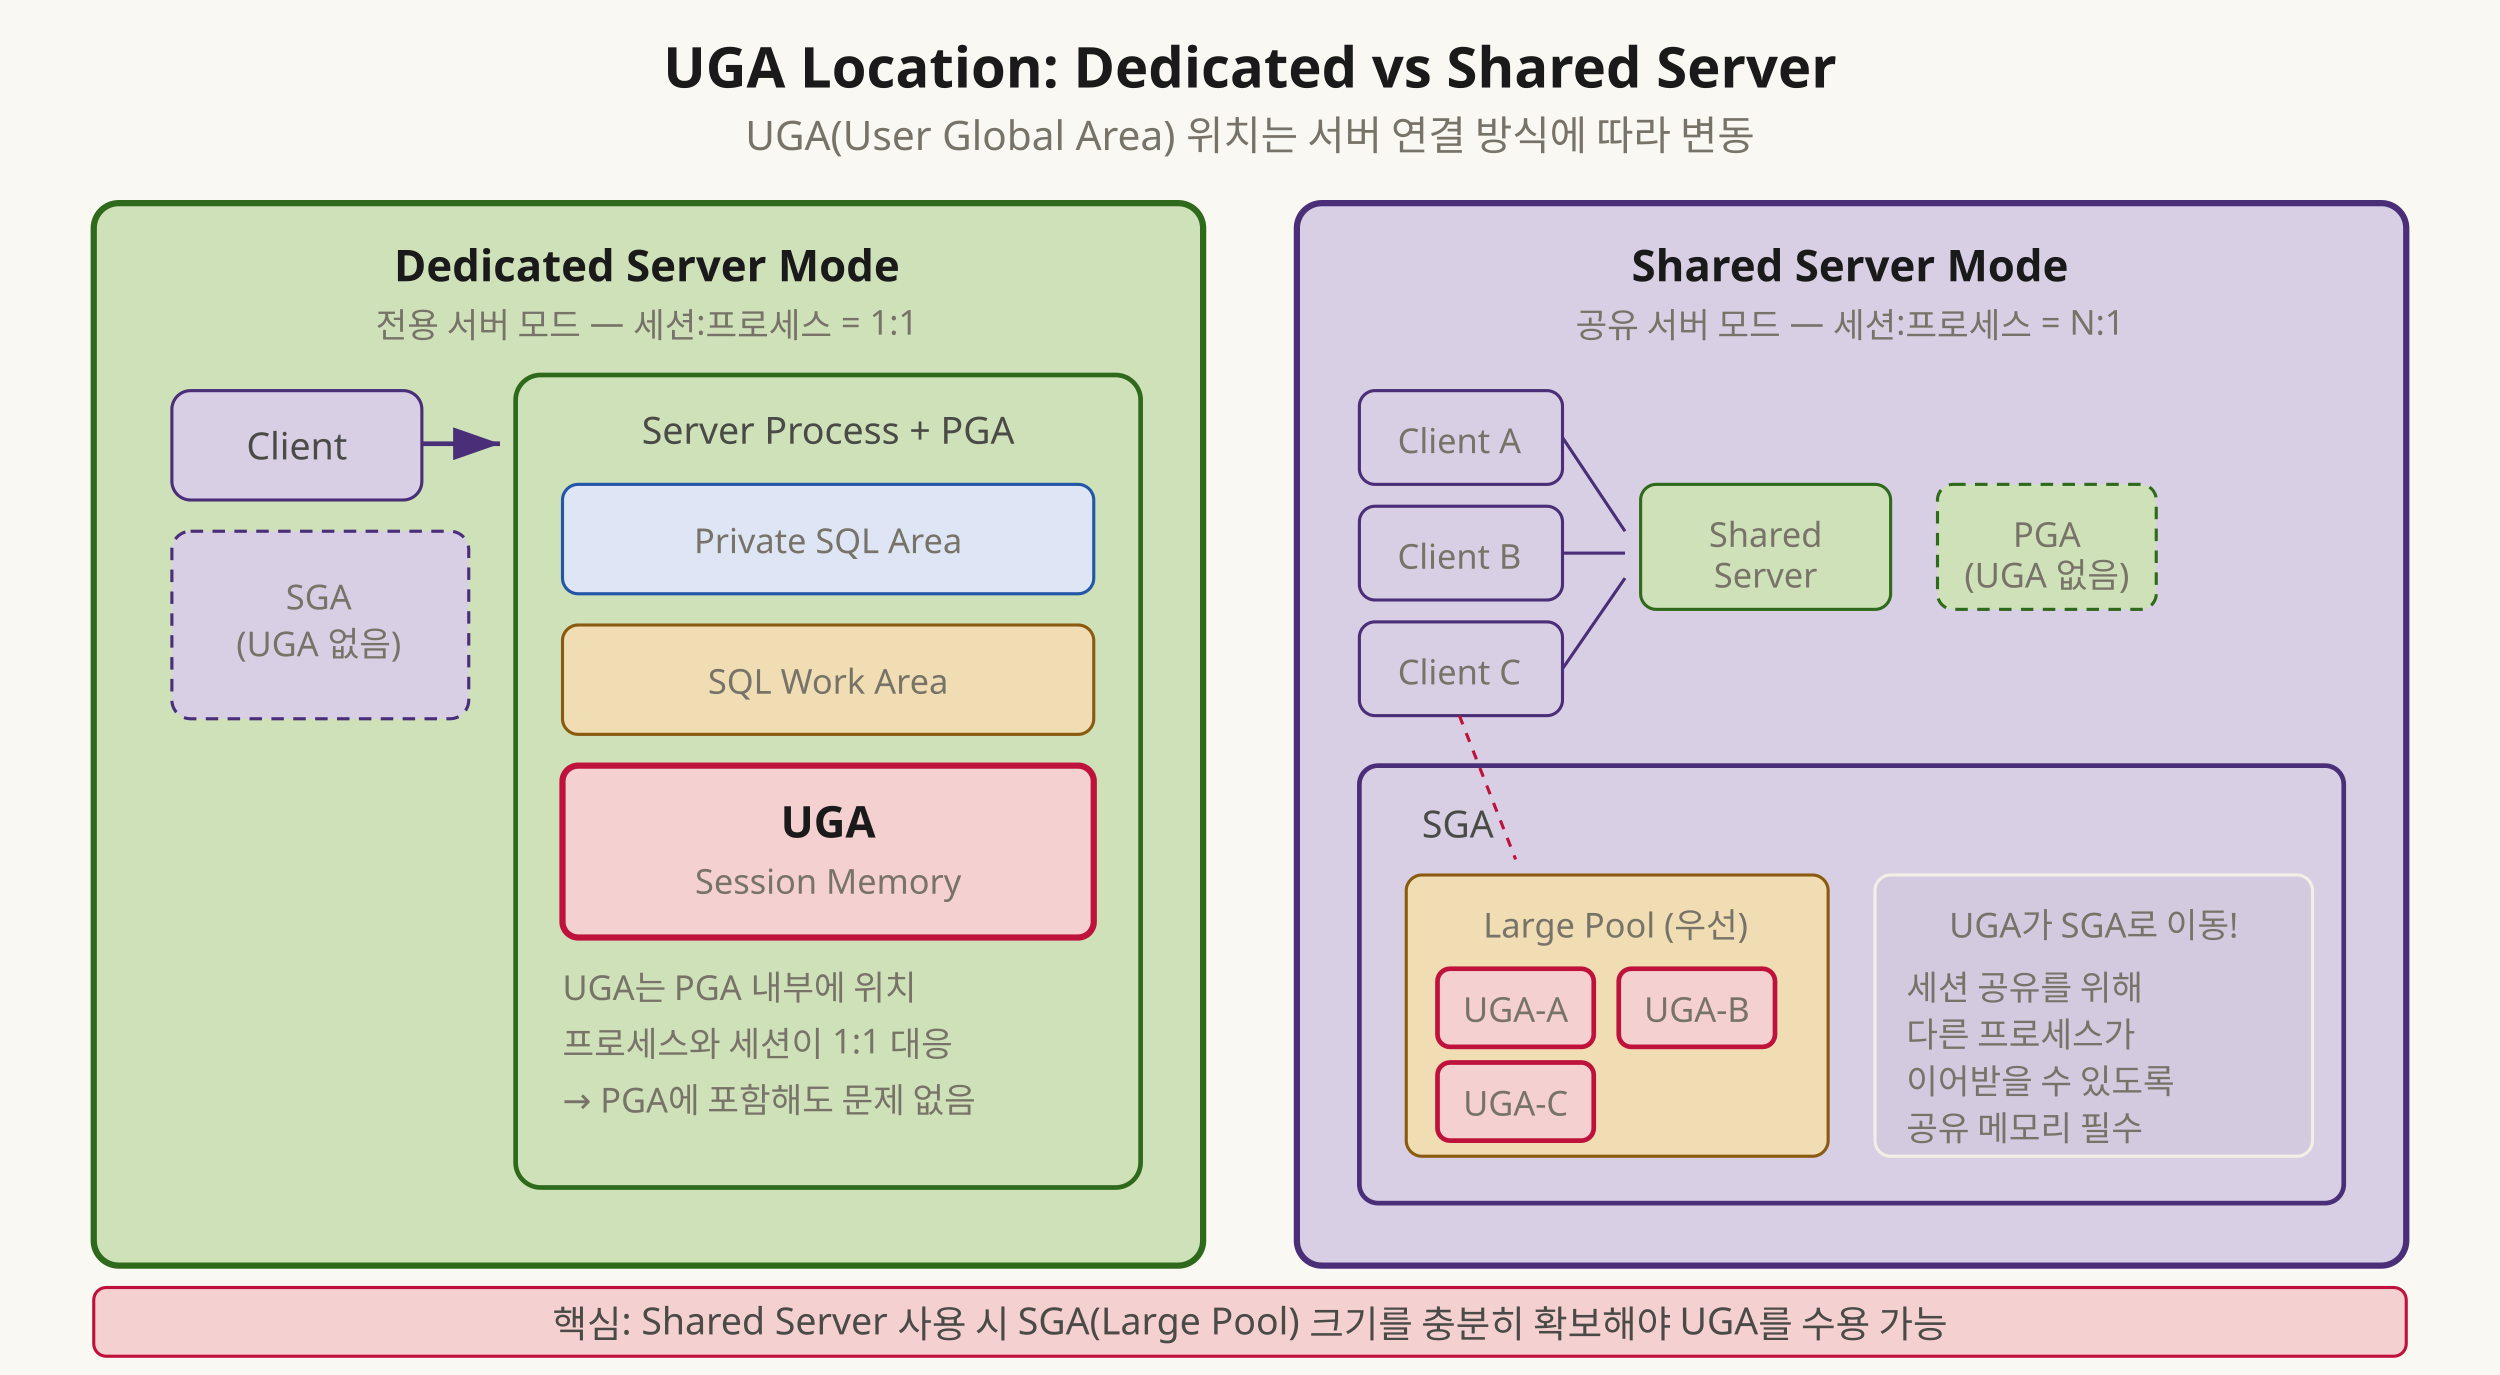
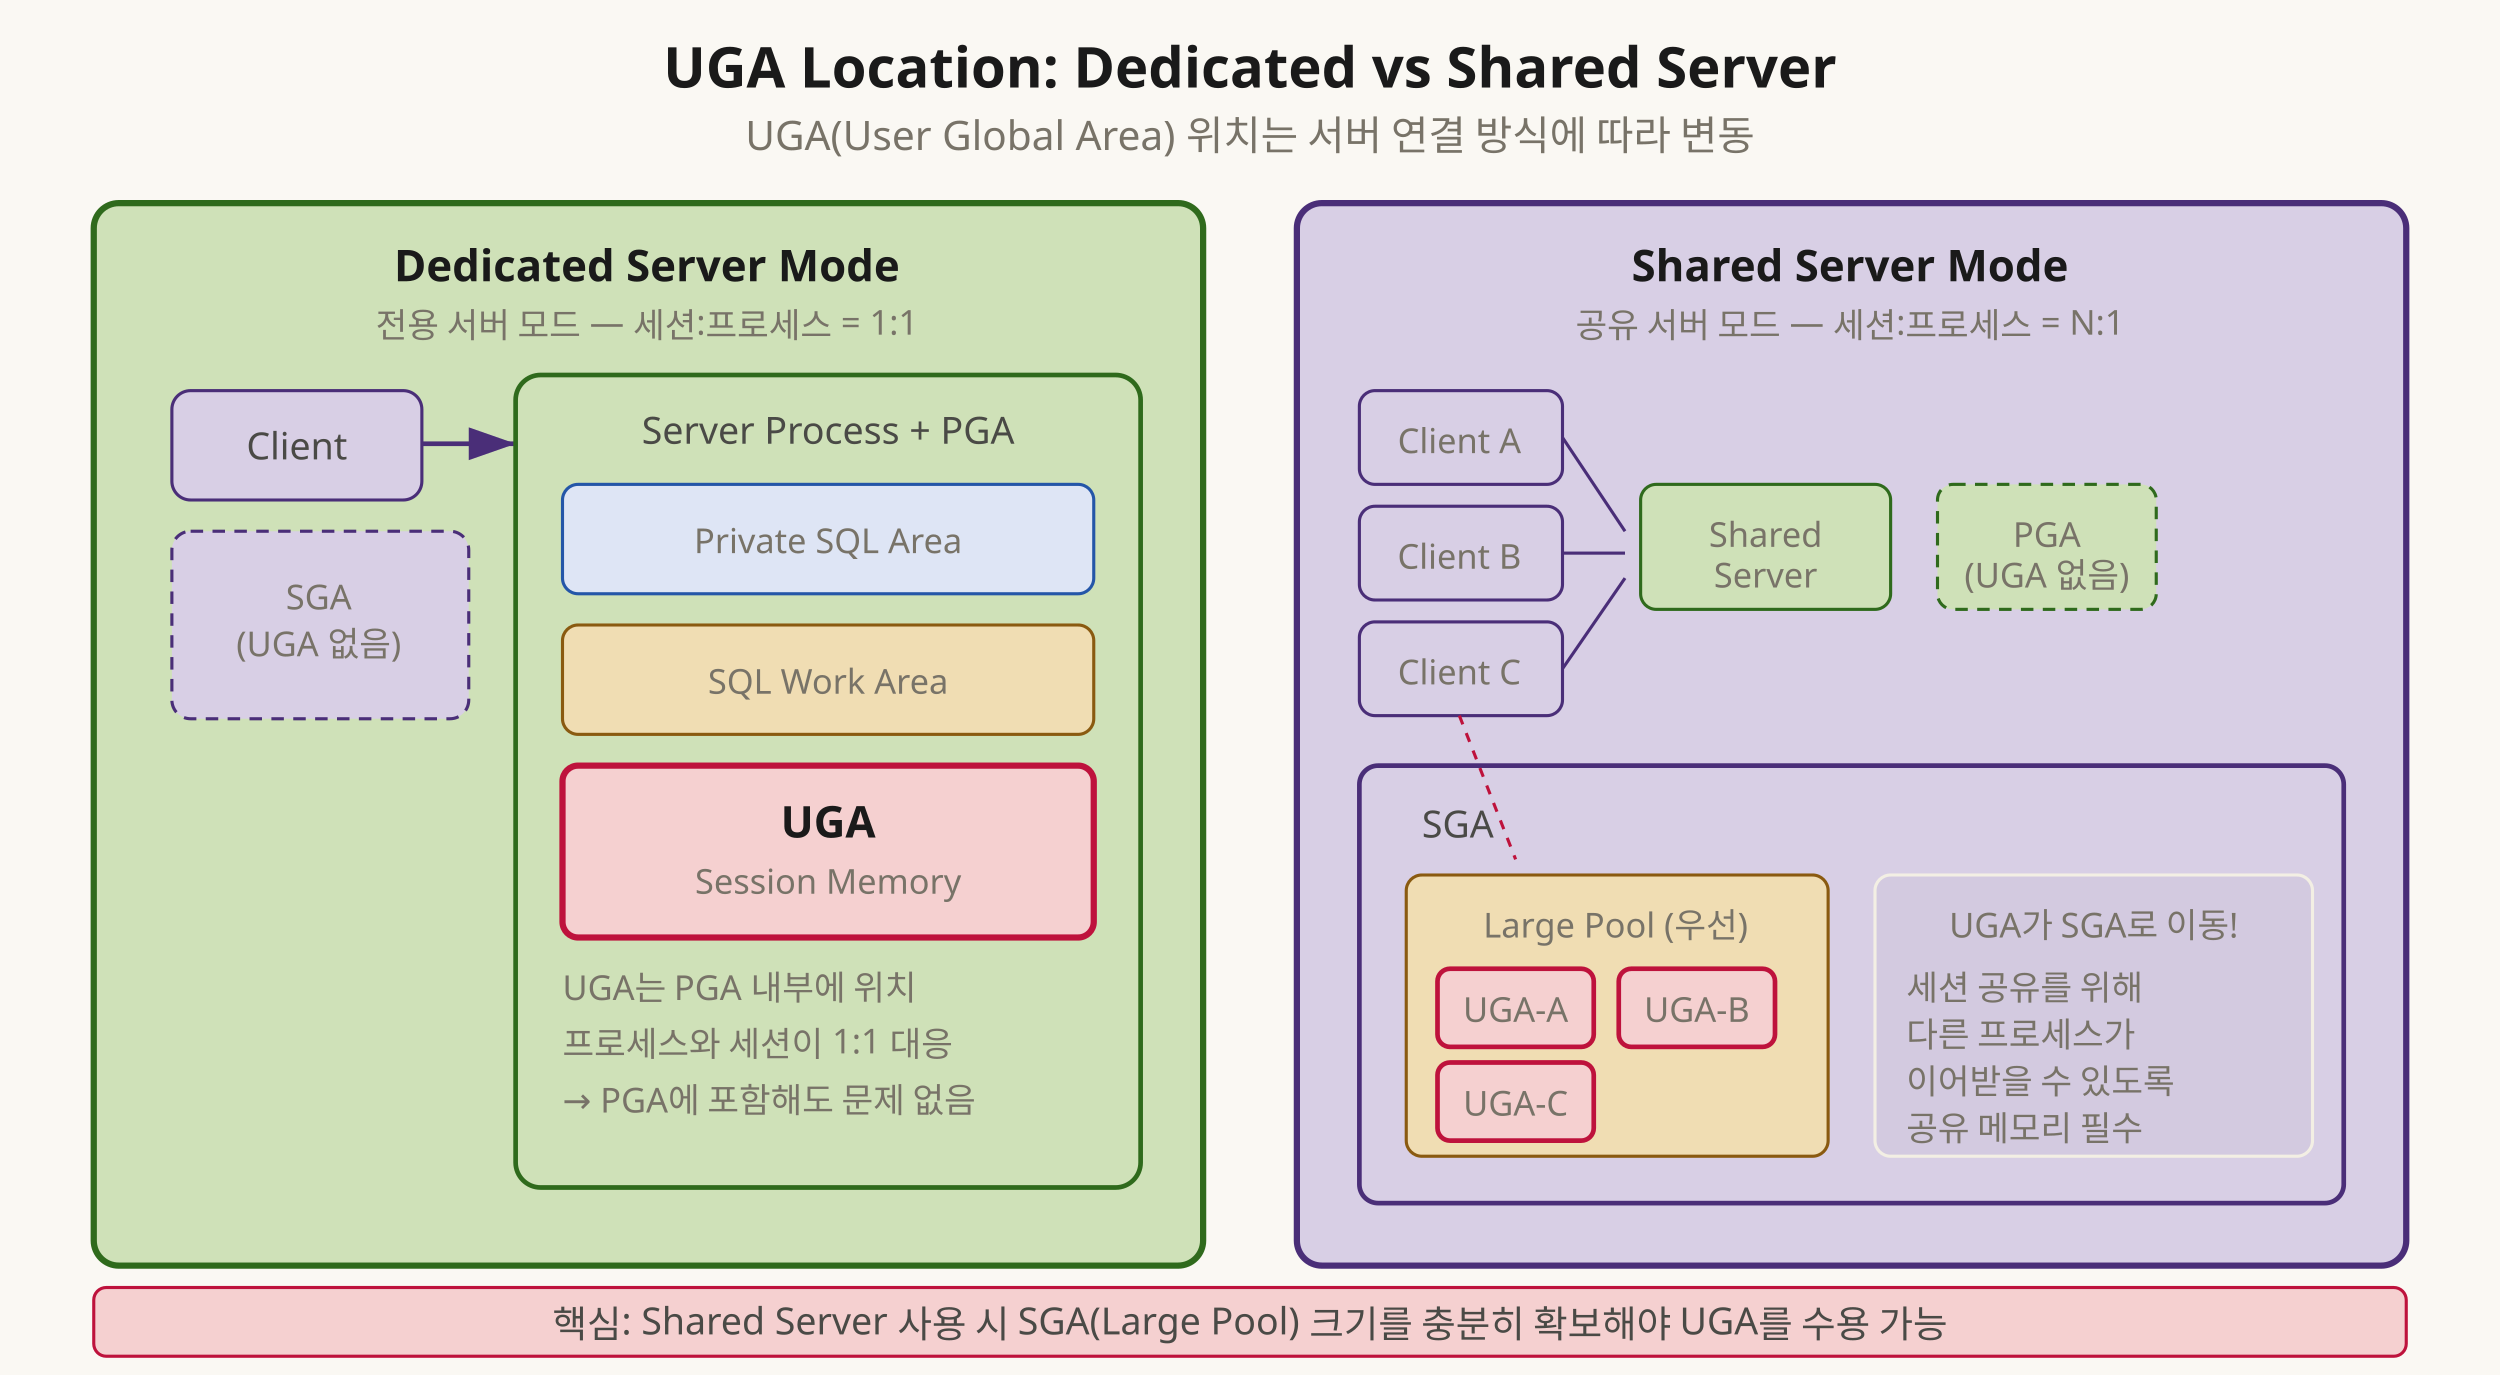
<svg xmlns="http://www.w3.org/2000/svg" viewBox="0 0 800 440">
  <rect x="0" y="0" width="100%" height="100%" fill="#faf8f3" />
  <style>
    text { font-family: 'Pretendard', 'Segoe UI', sans-serif; fill: #1a1a1a; }
    .title { font-size: 18px; font-weight: 700; }
    .subtitle { font-size: 13px; fill: #787368; }
    .label { font-size: 14px; font-weight: 600; }
    .sublabel { font-size: 12px; fill: #4a4a46; }
    .code { font-family: 'Consolas', monospace; font-size: 11px; fill: #8a5a10; }
    .small { font-size: 11px; fill: #787368; }
    .box { rx: 8; ry: 8; }
  </style>
  <defs>
    <marker id="ah" markerWidth="10" markerHeight="7" refX="10" refY="3.5" orient="auto">
      <polygon points="0 0, 10 3.5, 0 7" fill="#4a2e78" />
    </marker>
    <marker id="ah-green" markerWidth="10" markerHeight="7" refX="10" refY="3.5" orient="auto">
      <polygon points="0 0, 10 3.5, 0 7" fill="#2f6a1c" />
    </marker>
  </defs>
  <text x="400" y="28" text-anchor="middle" class="title">UGA Location: Dedicated vs Shared Server</text>
  <text x="400" y="48" text-anchor="middle" class="subtitle">UGA(User Global Area) 위치는 서버 연결 방식에 따라 변동</text>
  <rect x="30" y="65" width="355" height="340" class="box" fill="#cfe1b8" stroke="#2f6a1c" stroke-width="2" />
  <text x="207" y="90" text-anchor="middle" class="label" fill="#2f6a1c">Dedicated Server Mode</text>
  <text x="207" y="108" text-anchor="middle" class="small">전용 서버 모드 — 세션:프로세스 = 1:1</text>
  <rect x="55" y="125" width="80" height="35" rx="6" fill="#d8cfe5" stroke="#4a2e78" stroke-width="1" />
  <text x="95" y="147" text-anchor="middle" class="sublabel">Client</text>
-   <line x1="135" y1="142" x2="160" y2="142" stroke="#4a2e78" stroke-width="1.5" marker-end="url(#ah)" />
+   <line x1="135" y1="142" x2="165" y2="142" stroke="#4a2e78" stroke-width="1.5" marker-end="url(#ah)" />
  <rect x="165" y="120" width="200" height="260" class="box" fill="#cfe1b8" stroke="#2f6a1c" stroke-width="1.5" />
  <text x="265" y="142" text-anchor="middle" class="sublabel" fill="#2f6a1c">Server Process + PGA</text>
  <rect x="180" y="155" width="170" height="35" rx="5" fill="#dee5f5" stroke="#2456a8" stroke-width="1" />
  <text x="265" y="177" text-anchor="middle" class="small">Private SQL Area</text>
  <rect x="180" y="200" width="170" height="35" rx="5" fill="#f0ddb3" stroke="#8a5a10" stroke-width="1" />
  <text x="265" y="222" text-anchor="middle" class="small">SQL Work Area</text>
  <rect x="180" y="245" width="170" height="55" rx="5" fill="#f5d0d0" stroke="#be123c" stroke-width="2" />
  <text x="265" y="268" text-anchor="middle" class="label" fill="#be123c">UGA</text>
  <text x="265" y="286" text-anchor="middle" class="small">Session Memory</text>
  <text x="180" y="320" class="small">UGA는 PGA 내부에 위치</text>
  <text x="180" y="338" class="small">프로세스와 세션이 1:1 대응</text>
  <text x="180" y="356" class="small">→ PGA에 포함해도 문제 없음</text>
  <rect x="55" y="170" width="95" height="60" rx="6" fill="#d8cfe5" stroke="#4a2e78" stroke-width="1" stroke-dasharray="4,3" />
  <text x="102" y="195" text-anchor="middle" class="small" fill="#4a2e78">SGA</text>
  <text x="102" y="210" text-anchor="middle" class="small">(UGA 없음)</text>
  <rect x="415" y="65" width="355" height="340" class="box" fill="#d8cfe5" stroke="#4a2e78" stroke-width="2" />
  <text x="592" y="90" text-anchor="middle" class="label" fill="#4a2e78">Shared Server Mode</text>
  <text x="592" y="108" text-anchor="middle" class="small">공유 서버 모드 — 세션:프로세스 = N:1</text>
  <rect x="435" y="125" width="65" height="30" rx="5" fill="#d8cfe5" stroke="#4a2e78" stroke-width="1" />
  <text x="467" y="145" text-anchor="middle" class="small">Client A</text>
  <rect x="435" y="162" width="65" height="30" rx="5" fill="#d8cfe5" stroke="#4a2e78" stroke-width="1" />
  <text x="467" y="182" text-anchor="middle" class="small">Client B</text>
  <rect x="435" y="199" width="65" height="30" rx="5" fill="#d8cfe5" stroke="#4a2e78" stroke-width="1" />
  <text x="467" y="219" text-anchor="middle" class="small">Client C</text>
  <line x1="500" y1="140" x2="520" y2="170" stroke="#4a2e78" stroke-width="1" />
  <line x1="500" y1="177" x2="520" y2="177" stroke="#4a2e78" stroke-width="1" />
  <line x1="500" y1="214" x2="520" y2="185" stroke="#4a2e78" stroke-width="1" />
  <rect x="525" y="155" width="80" height="40" rx="5" fill="#cfe1b8" stroke="#2f6a1c" stroke-width="1" />
  <text x="565" y="175" text-anchor="middle" class="small" fill="#2f6a1c">Shared</text>
  <text x="565" y="188" text-anchor="middle" class="small" fill="#2f6a1c">Server</text>
  <rect x="620" y="155" width="70" height="40" rx="5" fill="#cfe1b8" stroke="#2f6a1c" stroke-width="1" stroke-dasharray="4,3" />
  <text x="655" y="175" text-anchor="middle" class="small">PGA</text>
  <text x="655" y="188" text-anchor="middle" class="small">(UGA 없음)</text>
  <rect x="435" y="245" width="315" height="140" rx="6" fill="#d8cfe5" stroke="#4a2e78" stroke-width="1.5" />
  <text x="455" y="268" class="sublabel" fill="#4a2e78">SGA</text>
  <rect x="450" y="280" width="135" height="90" rx="5" fill="#f0ddb3" stroke="#8a5a10" stroke-width="1" />
  <text x="517" y="300" text-anchor="middle" class="small" fill="#8a5a10">Large Pool (우선)</text>
  <rect x="460" y="310" width="50" height="25" rx="4" fill="#f5d0d0" stroke="#be123c" stroke-width="1.5" />
  <text x="485" y="327" text-anchor="middle" class="small" fill="#be123c">UGA-A</text>
  <rect x="518" y="310" width="50" height="25" rx="4" fill="#f5d0d0" stroke="#be123c" stroke-width="1.5" />
  <text x="543" y="327" text-anchor="middle" class="small" fill="#be123c">UGA-B</text>
  <rect x="460" y="340" width="50" height="25" rx="4" fill="#f5d0d0" stroke="#be123c" stroke-width="1.5" />
  <text x="485" y="357" text-anchor="middle" class="small" fill="#be123c">UGA-C</text>
  <line x1="467" y1="229" x2="485" y2="275" stroke="#be123c" stroke-width="1" stroke-dasharray="3,3" />
  <rect x="600" y="280" width="140" height="90" rx="5" fill="rgba(42,42,42,0.03)" stroke="#f3efe4" stroke-width="1" />
  <text x="670" y="300" text-anchor="middle" class="small" fill="#be123c">UGA가 SGA로 이동!</text>
  <text x="610" y="320" class="small">세션 공유를 위해</text>
  <text x="610" y="335" class="small">다른 프로세스가</text>
  <text x="610" y="350" class="small">이어받을 수 있도록</text>
  <text x="610" y="365" class="small">공유 메모리 필수</text>
  <rect x="30" y="412" width="740" height="22" rx="4" fill="#f5d0d0" stroke="#be123c" stroke-width="1" />
  <text x="400" y="428" text-anchor="middle" class="sublabel" fill="#be123c">핵심: Shared Server 사용 시 SGA(Large Pool) 크기를 충분히 확보해야 UGA를 수용 가능</text>
</svg>
